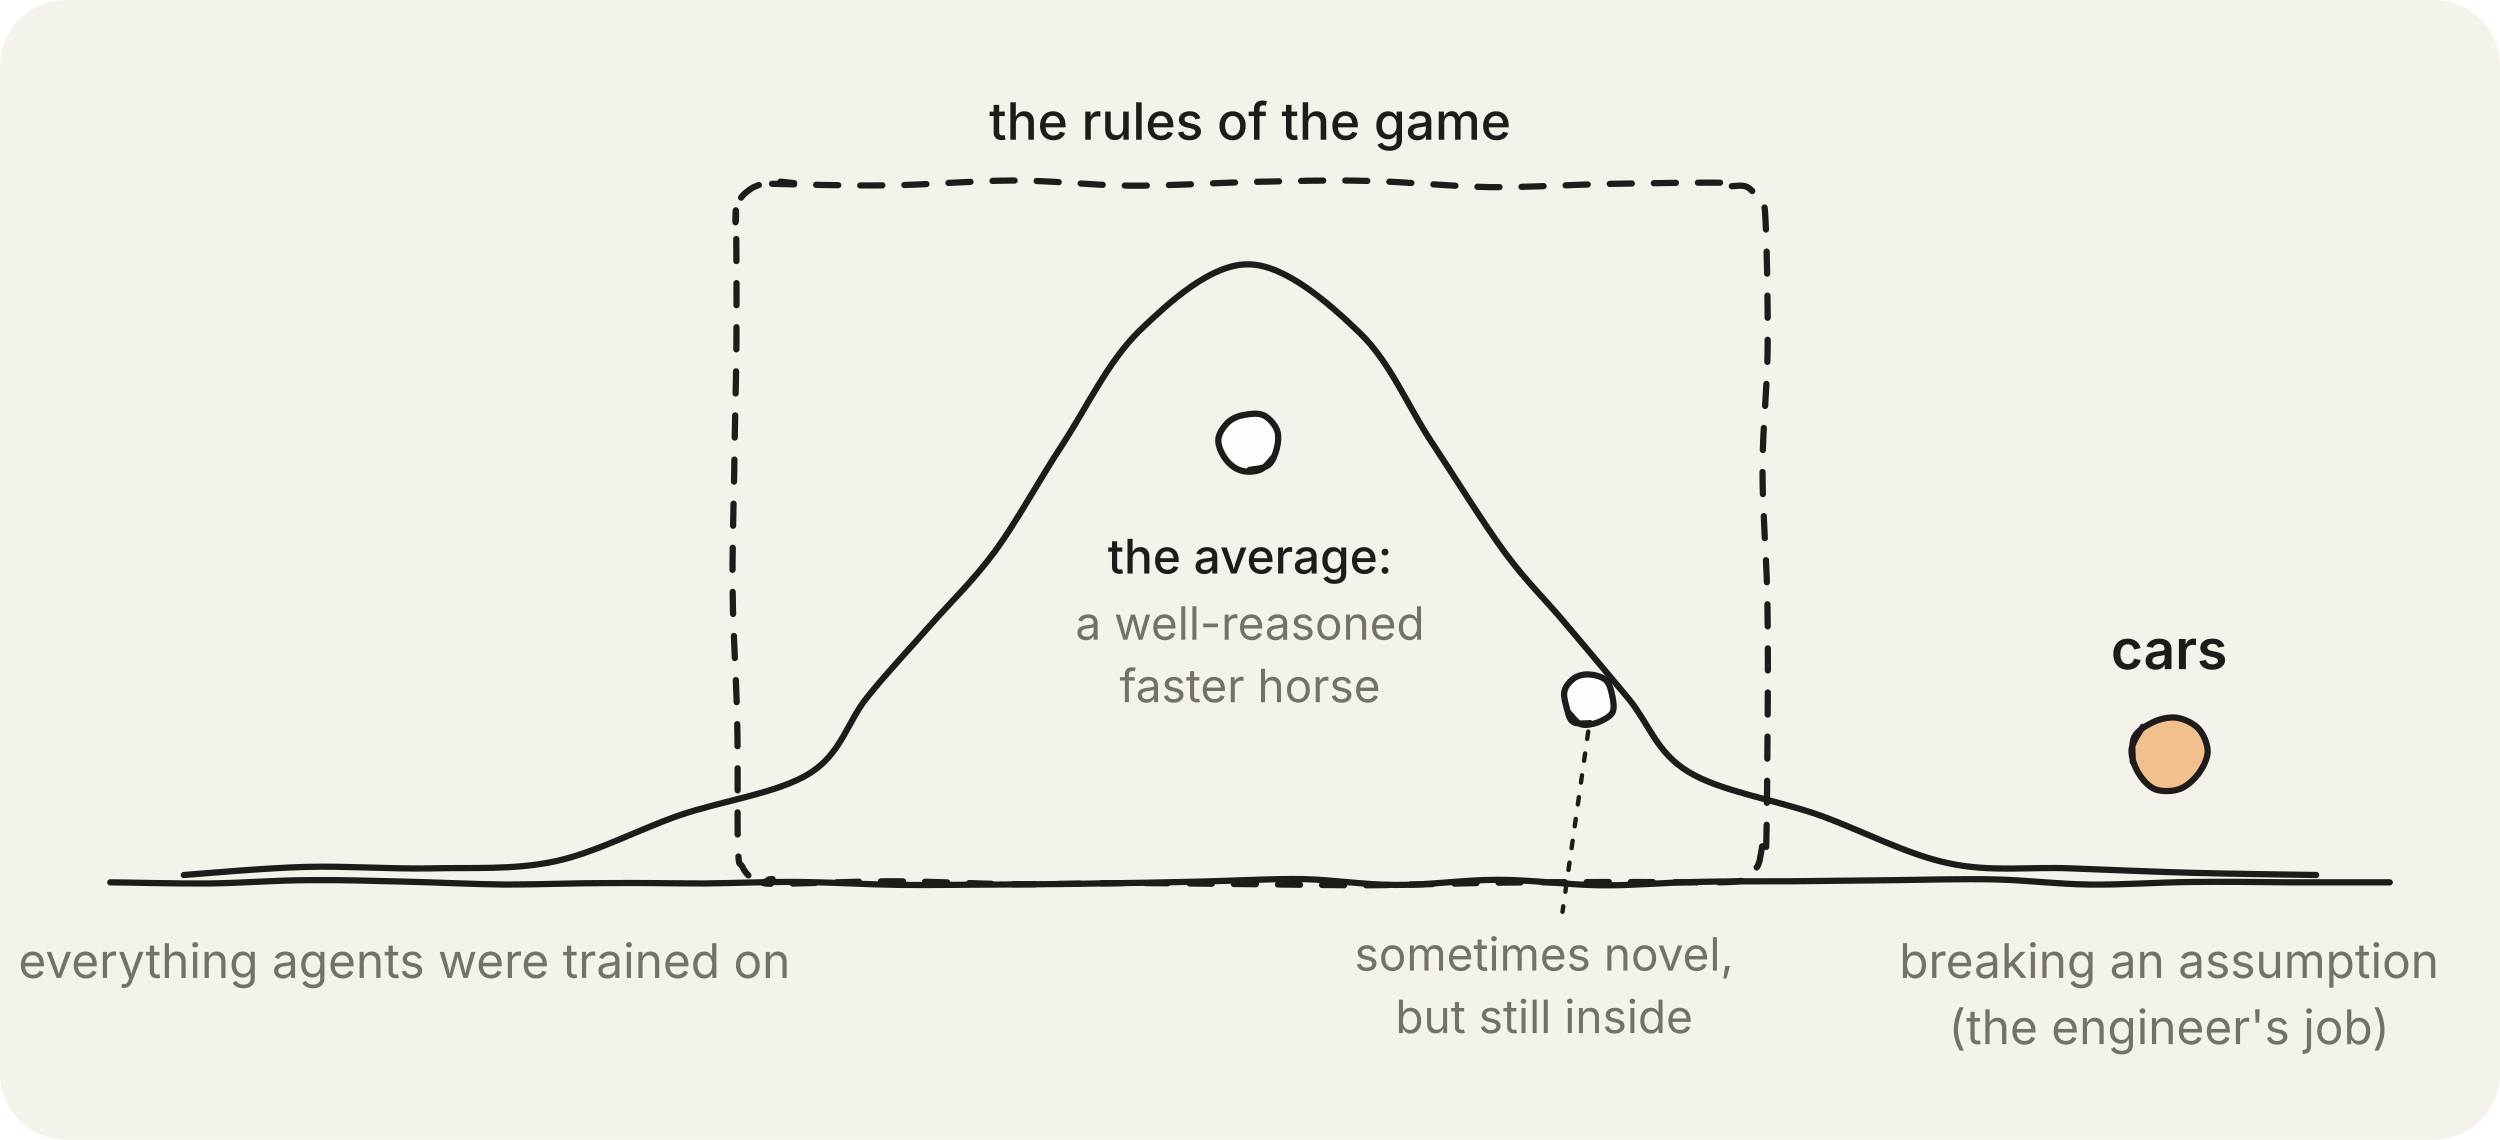
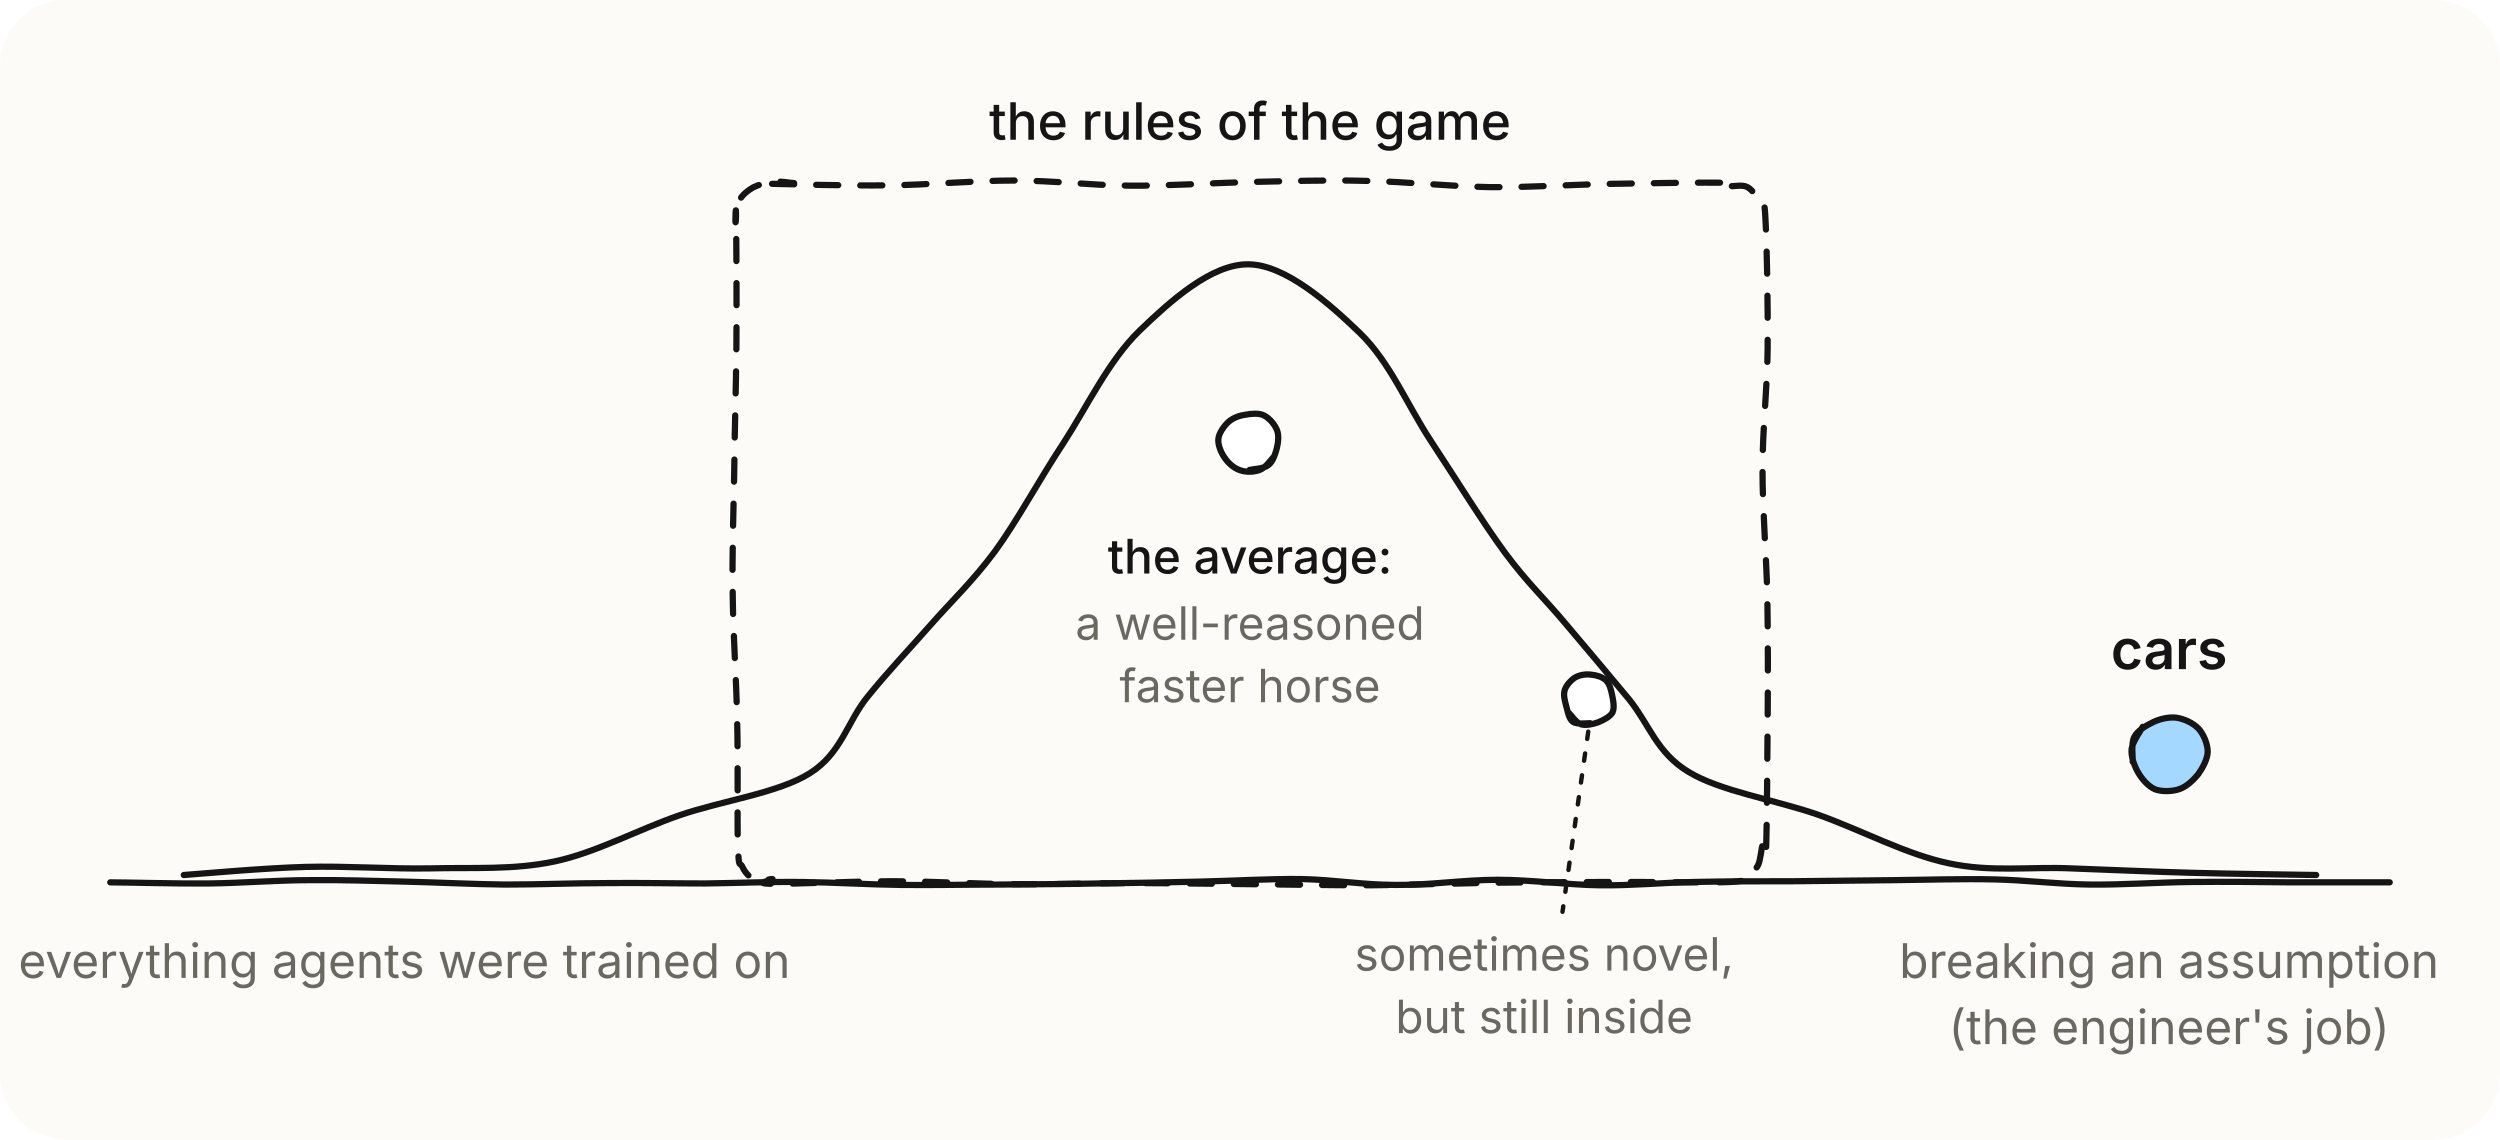
<svg xmlns="http://www.w3.org/2000/svg" viewBox="0 0 680 310" style="max-width:100%;display:block;margin:0 auto" font-family="Geist, system-ui, -apple-system, sans-serif">
-   <rect x="0" y="0" width="680" height="310" rx="18" fill="var(--dwg-bg, #f5f2ec)" />
-   <path d="M30.0 240.0 C34.5 240.0 47.9 240.4 56.9 240.3 C65.9 240.2 75.4 239.4 84.2 239.4 C93.1 239.3 101.1 239.6 110.0 239.8 C118.9 240.0 128.2 240.5 137.4 240.6 C146.6 240.6 156.1 240.2 165.1 240.2 C174.2 240.1 183.0 240.3 191.8 240.3 C200.7 240.2 209.2 239.8 218.1 239.9 C226.9 240.0 236.1 240.6 245.0 240.7 C254.0 240.8 262.9 240.6 271.8 240.6 C280.8 240.5 289.7 240.5 298.8 240.3 C307.9 240.2 317.0 240.0 326.2 239.8 C335.4 239.6 345.2 239.0 354.1 239.1 C363.0 239.3 370.8 240.7 379.6 240.7 C388.5 240.8 398.1 239.3 407.4 239.3 C416.7 239.3 426.4 240.7 435.2 240.8 C444.1 240.9 451.9 240.1 460.6 239.9 C469.3 239.7 478.5 239.7 487.6 239.7 C496.7 239.6 506.3 239.5 515.4 239.4 C524.6 239.3 533.7 239.0 542.5 239.2 C551.4 239.4 559.6 240.5 568.5 240.6 C577.4 240.7 586.8 240.0 595.9 239.9 C605.0 239.8 614.2 239.9 623.2 240.0 C632.2 240.0 645.5 240.0 650.0 240.0" fill="none" stroke="var(--dwg-ink, #1d1c1a)" stroke-width="1.7" stroke-linecap="round" stroke-linejoin="round" />
-   <path d="M50.0 238.0 C55.5 237.6 71.9 236.1 83.1 235.8 C94.3 235.5 105.8 236.4 117.1 236.2 C128.4 235.9 139.6 236.7 150.9 234.3 C162.1 231.9 173.2 225.8 184.7 221.8 C196.3 217.8 211.8 215.7 220.3 210.3 C228.9 204.9 230.5 196.2 236.0 189.5 C241.4 182.8 247.3 176.6 253.1 170.0 C258.9 163.4 264.5 158.2 270.6 150.0 C276.6 141.8 282.6 130.6 289.2 120.6 C295.7 110.6 301.5 98.2 309.9 90.0 C318.3 81.9 329.5 71.8 339.5 71.9 C349.5 71.9 361.5 82.5 369.8 90.5 C378.1 98.5 382.7 110.1 389.3 120.1 C395.9 130.1 403.3 142.1 409.4 150.4 C415.5 158.6 420.2 162.9 425.8 169.6 C431.4 176.2 437.5 183.5 443.1 190.2 C448.6 197.0 450.6 204.7 459.2 209.9 C467.8 215.2 482.7 217.5 494.5 221.6 C506.3 225.8 518.5 232.4 530.0 234.8 C541.4 237.3 552.3 235.7 563.3 236.2 C574.3 236.6 585.0 237.1 596.1 237.4 C607.2 237.7 624.3 237.9 630.0 238.0" fill="none" stroke="var(--dwg-ink, #1d1c1a)" stroke-width="1.7" stroke-linecap="round" stroke-linejoin="round" />
-   <path d="M210.0 50.0 C215.3 50.1 231.0 50.6 241.9 50.4 C252.9 50.3 264.9 49.1 275.7 49.1 C286.6 49.1 296.4 50.4 307.1 50.5 C317.7 50.6 329.0 49.8 339.7 49.5 C350.5 49.3 360.7 48.9 371.6 49.2 C382.5 49.4 394.1 50.7 405.2 50.9 C416.3 51.0 427.7 50.2 438.4 50.0 C449.1 49.8 463.8 49.6 469.1 49.7 C474.5 49.8 469.5 50.4 470.5 50.6 C471.5 50.8 473.9 50.1 475.3 50.9 C476.6 51.6 477.9 53.5 478.7 55.0 C479.5 56.4 479.9 52.9 480.2 59.6 C480.6 66.2 480.9 83.4 480.8 94.7 C480.7 106.1 479.4 116.5 479.4 127.6 C479.4 138.8 480.4 150.2 480.7 161.6 C480.9 173.0 480.9 184.6 480.8 196.0 C480.7 207.5 480.6 224.8 480.4 230.4 C480.1 236.0 479.8 228.8 479.5 229.6 C479.1 230.4 478.9 233.9 478.2 235.3 C477.5 236.7 476.6 237.2 475.3 238.0 C474.1 238.8 477.1 239.5 470.7 239.9 C464.3 240.2 447.8 239.8 437.0 239.9 C426.2 239.9 416.6 240.0 405.9 240.1 C395.1 240.3 383.6 240.7 372.7 240.8 C361.9 240.8 351.7 240.6 340.8 240.5 C329.9 240.4 318.2 240.2 307.4 240.2 C296.5 240.2 286.5 240.6 275.7 240.5 C264.9 240.4 253.6 239.7 242.6 239.7 C231.7 239.7 215.2 240.5 209.8 240.4 C204.3 240.3 210.8 239.3 210.1 239.1 C209.4 239.0 206.8 240.0 205.4 239.4 C204.0 238.8 202.6 237.3 201.9 235.7 C201.1 234.2 201.0 236.7 200.7 230.1 C200.5 223.4 200.8 207.2 200.5 195.8 C200.3 184.4 199.4 172.9 199.3 161.7 C199.1 150.6 199.5 140.1 199.7 128.8 C199.8 117.5 200.2 105.7 200.3 94.1 C200.4 82.5 200.3 64.9 200.2 59.3 C200.2 53.7 199.9 61.2 200.1 60.4 C200.2 59.6 200.4 56.1 201.1 54.5 C201.9 53.0 203.3 51.9 204.8 51.0 C206.4 50.2 208.5 49.6 210.3 49.4 C212.2 49.2 215.1 49.8 216.0 49.8" fill="none" stroke="var(--dwg-ink, #1d1c1a)" stroke-width="1.7" stroke-linecap="round" stroke-linejoin="round" stroke-dasharray="6 6" />
-   <circle cx="340" cy="120" r="8" fill="var(--dwg-card, #fffdf9)" />
-   <path d="M346.5 124.2 C345.9 124.8 344.3 127.2 342.7 127.8 C341.2 128.4 338.9 128.5 337.3 127.9 C335.7 127.4 334.1 126.0 333.1 124.5 C332.1 123.1 331.2 120.9 331.4 119.3 C331.6 117.7 333.0 115.8 334.2 114.7 C335.5 113.6 337.2 113.0 338.8 112.8 C340.4 112.5 342.4 112.3 343.8 113.0 C345.2 113.7 346.7 115.4 347.3 116.9 C347.9 118.3 347.7 120.3 347.3 121.9 C346.9 123.5 346.2 125.6 345.0 126.5 C343.8 127.5 340.8 127.6 339.9 127.8" fill="none" stroke="var(--dwg-ink, #1d1c1a)" stroke-width="1.7" stroke-linecap="round" stroke-linejoin="round" />
-   <circle cx="432" cy="190" r="7" fill="var(--dwg-card, #fffdf9)" />
-   <path d="M432.5 196.7 C431.7 196.7 428.8 197.1 427.8 196.3 C426.7 195.5 426.4 193.4 426.0 192.0 C425.6 190.5 425.2 189.0 425.6 187.7 C426.0 186.4 427.3 185.0 428.4 184.3 C429.6 183.6 431.3 183.3 432.7 183.5 C434.1 183.6 435.8 184.1 436.8 185.0 C437.8 186.0 438.2 187.6 438.5 189.1 C438.8 190.5 439.2 192.5 438.6 193.8 C437.9 195.0 436.1 195.9 434.6 196.5 C433.2 197.0 431.3 197.4 430.0 197.0 C428.7 196.6 427.3 194.4 426.7 193.9" fill="none" stroke="var(--dwg-ink, #1d1c1a)" stroke-width="1.7" stroke-linecap="round" stroke-linejoin="round" />
-   <path d="M432.0 199.0 C430.8 207.2 426.2 239.8 425.0 248.0" fill="none" stroke="var(--dwg-ink, #1d1c1a)" stroke-width="1.2" stroke-linecap="round" stroke-linejoin="round" stroke-dasharray="2 4" />
-   <circle cx="590" cy="205" r="10" fill="var(--dwg-accent, #f2c08d)" />
-   <path d="M580.1 207.2 C580.2 206.1 579.6 202.3 580.5 200.5 C581.4 198.7 583.8 197.3 585.7 196.4 C587.6 195.5 589.9 195.0 591.9 195.2 C594.0 195.5 596.5 196.6 598.0 198.2 C599.4 199.7 600.5 202.4 600.5 204.5 C600.4 206.6 599.1 208.9 597.9 210.6 C596.6 212.2 594.8 213.9 592.9 214.6 C591.0 215.3 588.1 215.4 586.2 214.7 C584.3 213.9 582.6 211.9 581.5 210.0 C580.5 208.2 579.6 205.8 579.8 203.7 C580.1 201.7 582.3 198.7 582.8 197.7" fill="none" stroke="var(--dwg-ink, #1d1c1a)" stroke-width="1.7" stroke-linecap="round" stroke-linejoin="round" />
-   <text x="340" y="38" font-size="14" font-weight="500" fill="var(--dwg-ink, #1d1c1a)" text-anchor="middle">the rules of the game</text>
-   <text x="340" y="156" font-size="13" font-weight="500" fill="var(--dwg-ink, #1d1c1a)" text-anchor="middle">the average:</text>
-   <text x="340" y="174" font-size="12.5" font-weight="400" fill="var(--dwg-muted, #74706a)" text-anchor="middle">a well-reasoned</text>
-   <text x="340" y="191" font-size="12.5" font-weight="400" fill="var(--dwg-muted, #74706a)" text-anchor="middle">faster horse</text>
-   <text x="420" y="264" font-size="12.5" font-weight="400" fill="var(--dwg-muted, #74706a)" text-anchor="middle">sometimes novel,</text>
-   <text x="420" y="281" font-size="12.5" font-weight="400" fill="var(--dwg-muted, #74706a)" text-anchor="middle">but still inside</text>
-   <text x="590" y="182" font-size="15" font-weight="600" fill="var(--dwg-ink, #1d1c1a)" text-anchor="middle">cars</text>
-   <text x="590" y="266" font-size="13" font-weight="400" fill="var(--dwg-muted, #74706a)" text-anchor="middle">breaking an assumption</text>
-   <text x="590" y="284" font-size="13" font-weight="400" fill="var(--dwg-muted, #74706a)" text-anchor="middle">(the engineer's job)</text>
-   <text x="110" y="266" font-size="13" font-weight="400" fill="var(--dwg-muted, #74706a)" text-anchor="middle">everything agents were trained on</text>
+   <rect x="0" y="0" width="680" height="310" rx="18" fill="var(--dwg-bg, #fcfbf8)" />
+   <path d="M30.0 240.0 C34.5 240.0 47.9 240.4 56.9 240.3 C65.9 240.2 75.4 239.4 84.2 239.4 C93.1 239.3 101.1 239.6 110.0 239.8 C118.9 240.0 128.2 240.5 137.4 240.6 C146.6 240.6 156.1 240.2 165.1 240.2 C174.2 240.1 183.0 240.3 191.8 240.3 C200.7 240.2 209.2 239.8 218.1 239.9 C226.9 240.0 236.1 240.6 245.0 240.7 C254.0 240.8 262.9 240.6 271.8 240.6 C280.8 240.5 289.7 240.5 298.8 240.3 C307.9 240.2 317.0 240.0 326.2 239.8 C335.4 239.6 345.2 239.0 354.1 239.1 C363.0 239.3 370.8 240.7 379.6 240.7 C388.5 240.8 398.1 239.3 407.4 239.3 C416.7 239.3 426.4 240.7 435.2 240.8 C444.1 240.9 451.9 240.1 460.6 239.9 C469.3 239.7 478.5 239.7 487.6 239.7 C496.7 239.6 506.3 239.5 515.4 239.4 C524.6 239.3 533.7 239.0 542.5 239.2 C551.4 239.4 559.6 240.5 568.5 240.6 C577.4 240.7 586.8 240.0 595.9 239.9 C605.0 239.8 614.2 239.9 623.2 240.0 C632.2 240.0 645.5 240.0 650.0 240.0" fill="none" stroke="var(--dwg-ink, #151515)" stroke-width="1.7" stroke-linecap="round" stroke-linejoin="round" />
+   <path d="M50.0 238.0 C55.5 237.6 71.9 236.1 83.1 235.8 C94.3 235.5 105.8 236.4 117.1 236.2 C128.4 235.9 139.6 236.7 150.9 234.3 C162.1 231.9 173.2 225.8 184.7 221.8 C196.3 217.8 211.8 215.7 220.3 210.3 C228.9 204.9 230.5 196.2 236.0 189.5 C241.4 182.8 247.3 176.6 253.1 170.0 C258.9 163.4 264.5 158.2 270.6 150.0 C276.6 141.8 282.6 130.6 289.2 120.6 C295.7 110.6 301.5 98.2 309.9 90.0 C318.3 81.9 329.5 71.8 339.5 71.9 C349.5 71.9 361.5 82.5 369.8 90.5 C378.1 98.5 382.7 110.1 389.3 120.1 C395.9 130.1 403.3 142.1 409.4 150.4 C415.5 158.6 420.2 162.9 425.8 169.6 C431.4 176.2 437.5 183.5 443.1 190.2 C448.6 197.0 450.6 204.7 459.2 209.9 C467.8 215.2 482.7 217.5 494.5 221.6 C506.3 225.8 518.5 232.4 530.0 234.8 C541.4 237.3 552.3 235.7 563.3 236.2 C574.3 236.6 585.0 237.1 596.1 237.4 C607.2 237.7 624.3 237.9 630.0 238.0" fill="none" stroke="var(--dwg-ink, #151515)" stroke-width="1.7" stroke-linecap="round" stroke-linejoin="round" />
+   <path d="M210.0 50.0 C215.3 50.1 231.0 50.6 241.9 50.4 C252.9 50.3 264.9 49.1 275.7 49.1 C286.6 49.1 296.4 50.4 307.1 50.5 C317.7 50.6 329.0 49.8 339.7 49.5 C350.5 49.3 360.7 48.9 371.6 49.2 C382.5 49.4 394.1 50.7 405.2 50.9 C416.3 51.0 427.7 50.2 438.4 50.0 C449.1 49.8 463.8 49.6 469.1 49.7 C474.5 49.8 469.5 50.4 470.5 50.6 C471.5 50.8 473.9 50.1 475.3 50.9 C476.6 51.6 477.9 53.5 478.7 55.0 C479.5 56.4 479.9 52.9 480.2 59.6 C480.6 66.2 480.9 83.4 480.8 94.7 C480.7 106.1 479.4 116.5 479.4 127.6 C479.4 138.8 480.4 150.2 480.7 161.6 C480.9 173.0 480.9 184.6 480.8 196.0 C480.7 207.5 480.6 224.8 480.4 230.4 C480.1 236.0 479.8 228.8 479.5 229.6 C479.1 230.4 478.9 233.9 478.2 235.3 C477.5 236.7 476.6 237.2 475.3 238.0 C474.1 238.8 477.1 239.5 470.7 239.9 C464.3 240.2 447.8 239.8 437.0 239.9 C426.2 239.9 416.6 240.0 405.9 240.1 C395.1 240.3 383.6 240.7 372.7 240.8 C361.9 240.8 351.7 240.6 340.8 240.5 C329.9 240.4 318.2 240.2 307.4 240.2 C296.5 240.2 286.5 240.6 275.7 240.5 C264.9 240.4 253.6 239.7 242.6 239.7 C231.7 239.7 215.2 240.5 209.8 240.4 C204.3 240.3 210.8 239.3 210.1 239.1 C209.4 239.0 206.8 240.0 205.4 239.4 C204.0 238.8 202.6 237.3 201.9 235.7 C201.1 234.2 201.0 236.7 200.7 230.1 C200.5 223.4 200.8 207.2 200.5 195.8 C200.3 184.4 199.4 172.9 199.3 161.7 C199.1 150.6 199.5 140.1 199.7 128.8 C199.8 117.5 200.2 105.7 200.3 94.1 C200.4 82.5 200.3 64.9 200.2 59.3 C200.2 53.7 199.9 61.2 200.1 60.4 C200.2 59.6 200.4 56.1 201.1 54.5 C201.9 53.0 203.3 51.9 204.8 51.0 C206.4 50.2 208.5 49.6 210.3 49.4 C212.2 49.2 215.1 49.8 216.0 49.8" fill="none" stroke="var(--dwg-ink, #151515)" stroke-width="1.7" stroke-linecap="round" stroke-linejoin="round" stroke-dasharray="6 6" />
+   <circle cx="340" cy="120" r="8" fill="var(--dwg-card, #ffffff)" />
+   <path d="M346.5 124.2 C345.9 124.8 344.3 127.2 342.7 127.8 C341.2 128.4 338.9 128.5 337.3 127.9 C335.7 127.4 334.1 126.0 333.1 124.5 C332.1 123.1 331.2 120.9 331.4 119.3 C331.6 117.7 333.0 115.8 334.2 114.7 C335.5 113.6 337.2 113.0 338.8 112.8 C340.4 112.5 342.4 112.3 343.8 113.0 C345.2 113.7 346.7 115.4 347.3 116.9 C347.9 118.3 347.7 120.3 347.3 121.9 C346.9 123.5 346.2 125.6 345.0 126.5 C343.8 127.5 340.8 127.6 339.9 127.8" fill="none" stroke="var(--dwg-ink, #151515)" stroke-width="1.7" stroke-linecap="round" stroke-linejoin="round" />
+   <circle cx="432" cy="190" r="7" fill="var(--dwg-card, #ffffff)" />
+   <path d="M432.5 196.7 C431.7 196.7 428.8 197.1 427.8 196.3 C426.7 195.5 426.4 193.4 426.0 192.0 C425.6 190.5 425.2 189.0 425.6 187.7 C426.0 186.4 427.3 185.0 428.4 184.3 C429.6 183.6 431.3 183.3 432.7 183.5 C434.1 183.6 435.8 184.1 436.8 185.0 C437.8 186.0 438.2 187.6 438.5 189.1 C438.8 190.5 439.2 192.5 438.6 193.8 C437.9 195.0 436.1 195.9 434.6 196.5 C433.2 197.0 431.3 197.4 430.0 197.0 C428.7 196.6 427.3 194.4 426.7 193.9" fill="none" stroke="var(--dwg-ink, #151515)" stroke-width="1.7" stroke-linecap="round" stroke-linejoin="round" />
+   <path d="M432.0 199.0 C430.8 207.2 426.2 239.8 425.0 248.0" fill="none" stroke="var(--dwg-ink, #151515)" stroke-width="1.2" stroke-linecap="round" stroke-linejoin="round" stroke-dasharray="2 4" />
+   <circle cx="590" cy="205" r="10" fill="var(--dwg-accent, #a5d8ff)" />
+   <path d="M580.1 207.2 C580.2 206.1 579.6 202.3 580.5 200.5 C581.4 198.7 583.8 197.3 585.7 196.4 C587.6 195.5 589.9 195.0 591.9 195.2 C594.0 195.5 596.5 196.6 598.0 198.2 C599.4 199.7 600.5 202.4 600.5 204.5 C600.4 206.6 599.1 208.9 597.9 210.6 C596.6 212.2 594.8 213.9 592.9 214.6 C591.0 215.3 588.1 215.4 586.2 214.7 C584.3 213.9 582.6 211.9 581.5 210.0 C580.5 208.2 579.6 205.8 579.8 203.7 C580.1 201.7 582.3 198.7 582.8 197.7" fill="none" stroke="var(--dwg-ink, #151515)" stroke-width="1.7" stroke-linecap="round" stroke-linejoin="round" />
+   <text x="340" y="38" font-size="14" font-weight="500" fill="var(--dwg-ink, #151515)" text-anchor="middle">the rules of the game</text>
+   <text x="340" y="156" font-size="13" font-weight="500" fill="var(--dwg-ink, #151515)" text-anchor="middle">the average:</text>
+   <text x="340" y="174" font-size="12.5" font-weight="400" fill="var(--dwg-muted, #6b6862)" text-anchor="middle">a well-reasoned</text>
+   <text x="340" y="191" font-size="12.5" font-weight="400" fill="var(--dwg-muted, #6b6862)" text-anchor="middle">faster horse</text>
+   <text x="420" y="264" font-size="12.5" font-weight="400" fill="var(--dwg-muted, #6b6862)" text-anchor="middle">sometimes novel,</text>
+   <text x="420" y="281" font-size="12.5" font-weight="400" fill="var(--dwg-muted, #6b6862)" text-anchor="middle">but still inside</text>
+   <text x="590" y="182" font-size="15" font-weight="600" fill="var(--dwg-ink, #151515)" text-anchor="middle">cars</text>
+   <text x="590" y="266" font-size="13" font-weight="400" fill="var(--dwg-muted, #6b6862)" text-anchor="middle">breaking an assumption</text>
+   <text x="590" y="284" font-size="13" font-weight="400" fill="var(--dwg-muted, #6b6862)" text-anchor="middle">(the engineer's job)</text>
+   <text x="110" y="266" font-size="13" font-weight="400" fill="var(--dwg-muted, #6b6862)" text-anchor="middle">everything agents were trained on</text>
</svg>
